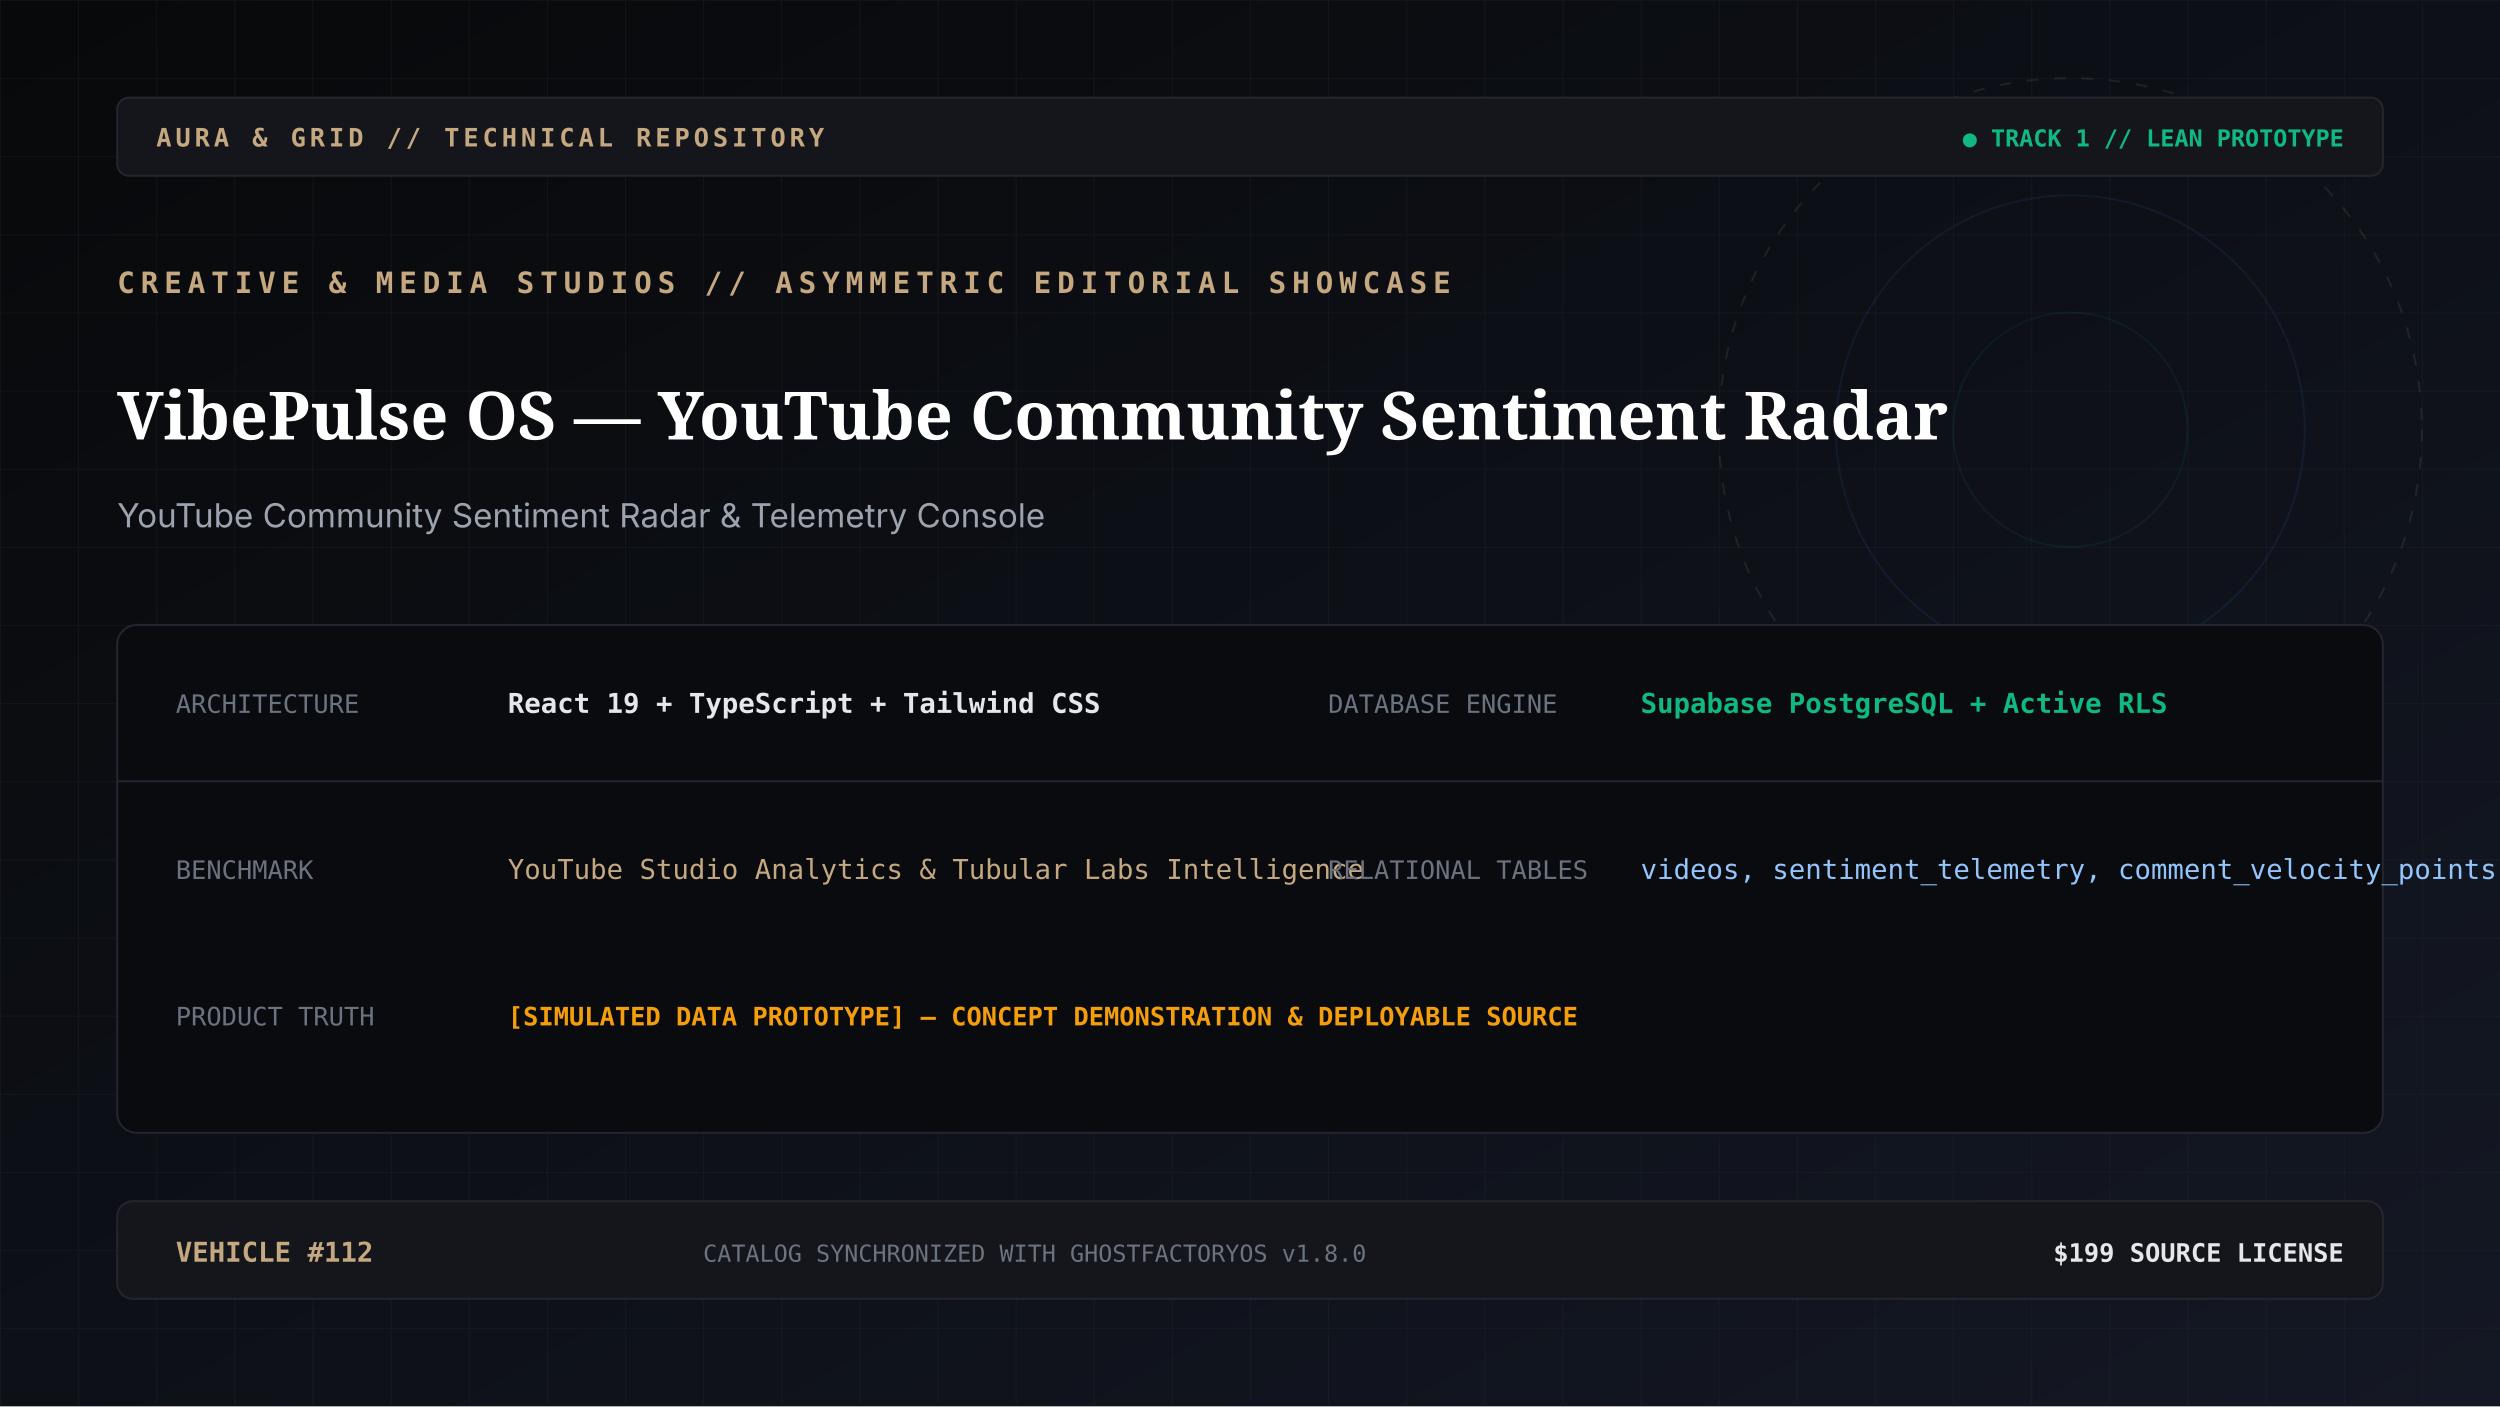
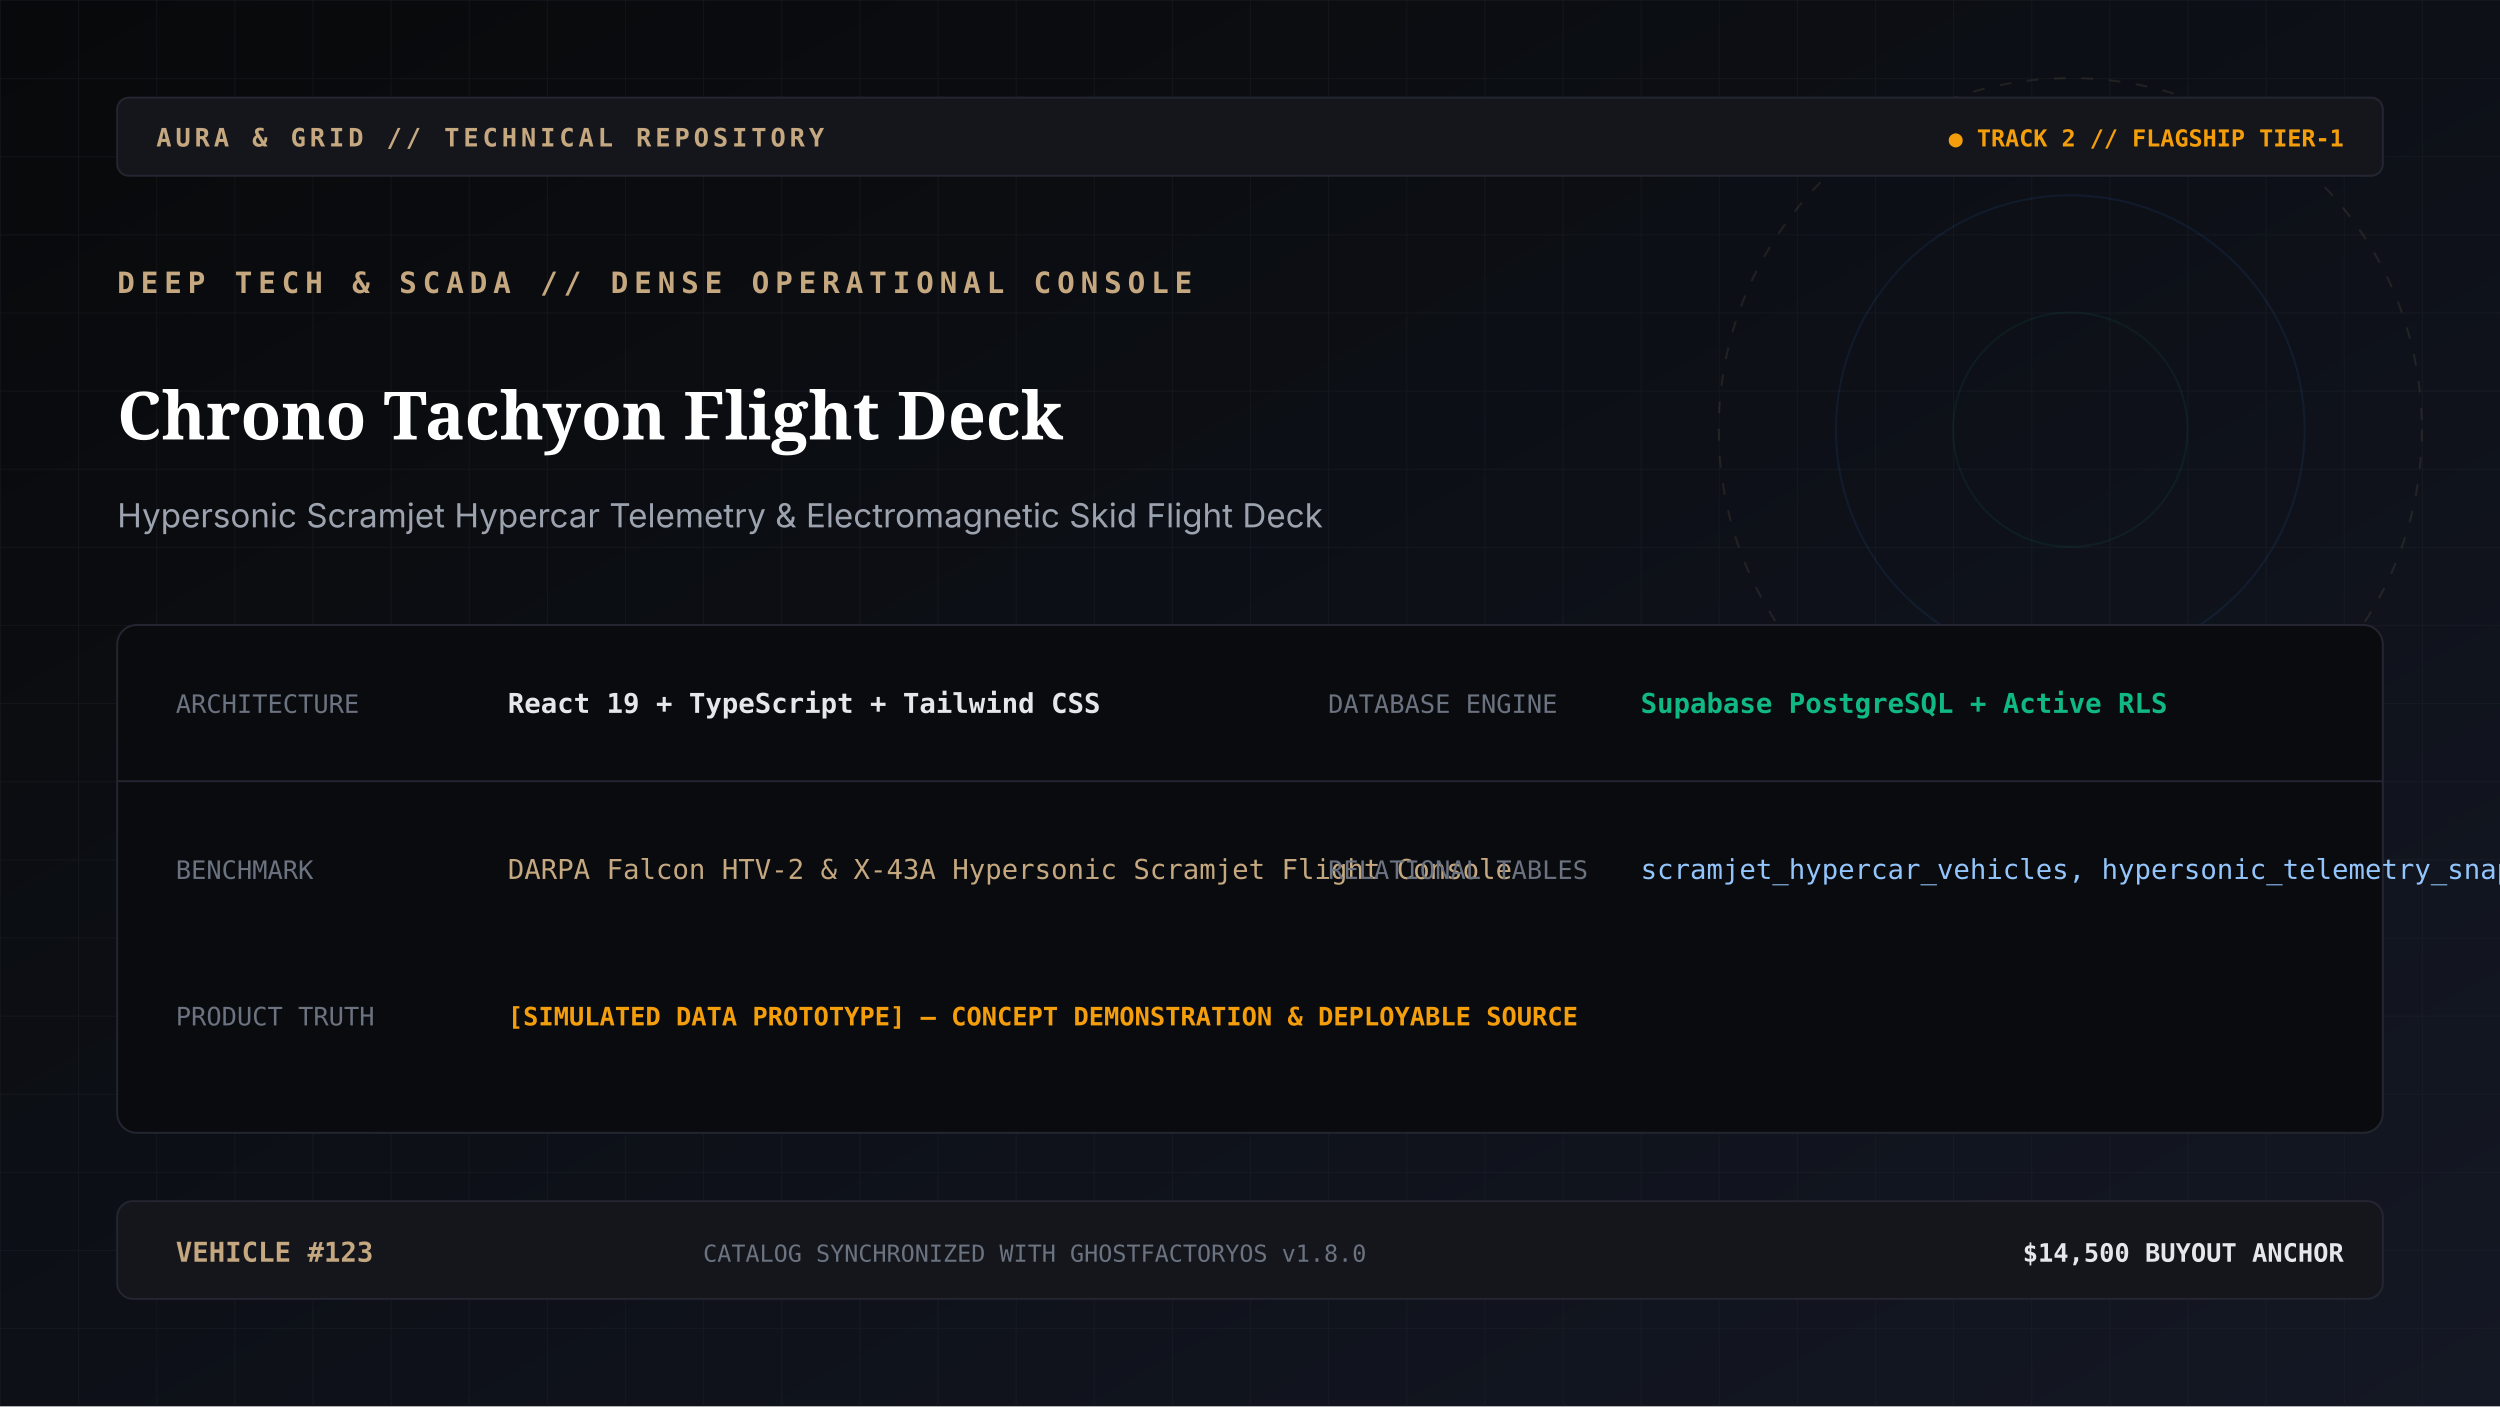
<svg xmlns="http://www.w3.org/2000/svg" width="1280" height="720" viewBox="0 0 1280 720">
  <defs>
-     <linearGradient id="bg-112" x1="0%" y1="0%" x2="100%" y2="100%">
+     <linearGradient id="bg-123" x1="0%" y1="0%" x2="100%" y2="100%">
      <stop offset="0%" stop-color="#08090A" />
      <stop offset="50%" stop-color="#0D1017" />
      <stop offset="100%" stop-color="#141824" />
    </linearGradient>
-     <pattern id="grid-112" width="40" height="40" patternUnits="userSpaceOnUse">
+     <pattern id="grid-123" width="40" height="40" patternUnits="userSpaceOnUse">
      <path d="M 40 0 L 0 0 0 40" fill="none" stroke="#232630" stroke-width="0.75" stroke-opacity="0.45" />
    </pattern>
  </defs>
-   <rect width="1280" height="720" fill="url(#bg-112)" />
-   <rect width="1280" height="720" fill="url(#grid-112)" />
+   <rect width="1280" height="720" fill="url(#bg-123)" />
+   <rect width="1280" height="720" fill="url(#grid-123)" />
  <circle cx="1060" cy="220" r="180" fill="none" stroke="#C5A880" stroke-width="1" stroke-opacity="0.12" stroke-dasharray="6 8" />
  <circle cx="1060" cy="220" r="120" fill="none" stroke="#3B82F6" stroke-width="1" stroke-opacity="0.1" />
  <circle cx="1060" cy="220" r="60" fill="none" stroke="#10B981" stroke-width="1" stroke-opacity="0.08" />
  <rect x="60" y="50" width="1160" height="40" fill="#14161C" rx="6" stroke="#232630" stroke-width="1" />
  <text x="80" y="75" fill="#C5A880" font-family="'JetBrains Mono', monospace" font-size="13" font-weight="600" letter-spacing="2">AURA &amp; GRID // TECHNICAL REPOSITORY</text>
-   <text x="1200" y="75" text-anchor="end" fill="#10B981" font-family="'JetBrains Mono', monospace" font-size="12" font-weight="bold">● TRACK 1 // LEAN PROTOTYPE</text>
-   <text x="60" y="150" fill="#C5A880" font-family="'JetBrains Mono', monospace" font-size="15" font-weight="bold" letter-spacing="3">CREATIVE &amp; MEDIA STUDIOS // ASYMMETRIC EDITORIAL SHOWCASE</text>
-   <text x="60" y="225" fill="#FFFFFF" font-family="'Playfair Display', Georgia, serif" font-size="34" font-weight="bold">VibePulse OS — YouTube Community Sentiment Radar</text>
-   <text x="60" y="270" fill="#9CA3AF" font-family="'Inter', sans-serif" font-size="17">YouTube Community Sentiment Radar &amp; Telemetry Console</text>
+   <text x="1200" y="75" text-anchor="end" fill="#F59E0B" font-family="'JetBrains Mono', monospace" font-size="12" font-weight="bold">● TRACK 2 // FLAGSHIP TIER-1</text>
+   <text x="60" y="150" fill="#C5A880" font-family="'JetBrains Mono', monospace" font-size="15" font-weight="bold" letter-spacing="3">DEEP TECH &amp; SCADA // DENSE OPERATIONAL CONSOLE</text>
+   <text x="60" y="225" fill="#FFFFFF" font-family="'Playfair Display', Georgia, serif" font-size="34" font-weight="bold">Chrono Tachyon Flight Deck</text>
+   <text x="60" y="270" fill="#9CA3AF" font-family="'Inter', sans-serif" font-size="17">Hypersonic Scramjet Hypercar Telemetry &amp; Electromagnetic Skid Flight Deck</text>
  <rect x="60" y="320" width="1160" height="260" fill="#090B0E" rx="10" stroke="#232630" stroke-width="1" />
  <line x1="60" y1="400" x2="1220" y2="400" stroke="#232630" stroke-width="1" />
  <text x="90" y="365" fill="#6B7280" font-family="'JetBrains Mono', monospace" font-size="13">ARCHITECTURE</text>
  <text x="260" y="365" fill="#E5E7EB" font-family="'JetBrains Mono', monospace" font-size="14" font-weight="bold">React 19 + TypeScript + Tailwind CSS</text>
  <text x="680" y="365" fill="#6B7280" font-family="'JetBrains Mono', monospace" font-size="13">DATABASE ENGINE</text>
  <text x="840" y="365" fill="#10B981" font-family="'JetBrains Mono', monospace" font-size="14" font-weight="bold">Supabase PostgreSQL + Active RLS</text>
  <text x="90" y="450" fill="#6B7280" font-family="'JetBrains Mono', monospace" font-size="13">BENCHMARK</text>
-   <text x="260" y="450" fill="#C5A880" font-family="'JetBrains Mono', monospace" font-size="14">YouTube Studio Analytics &amp; Tubular Labs Intelligence</text>
+   <text x="260" y="450" fill="#C5A880" font-family="'JetBrains Mono', monospace" font-size="14">DARPA Falcon HTV-2 &amp; X-43A Hypersonic Scramjet Flight Console</text>
  <text x="680" y="450" fill="#6B7280" font-family="'JetBrains Mono', monospace" font-size="13">RELATIONAL TABLES</text>
-   <text x="840" y="450" fill="#93C5FD" font-family="'JetBrains Mono', monospace" font-size="14">videos, sentiment_telemetry, comment_velocity_points, mined_comments</text>
+   <text x="840" y="450" fill="#93C5FD" font-family="'JetBrains Mono', monospace" font-size="14">scramjet_hypercar_vehicles, hypersonic_telemetry_snapshots, mag_skid_telemetry_logs, velocity_sector_records</text>
  <text x="90" y="525" fill="#6B7280" font-family="'JetBrains Mono', monospace" font-size="13">PRODUCT TRUTH</text>
  <text x="260" y="525" fill="#F59E0B" font-family="'JetBrains Mono', monospace" font-size="13" font-weight="600">[SIMULATED DATA PROTOTYPE] — CONCEPT DEMONSTRATION &amp; DEPLOYABLE SOURCE</text>
  <rect x="60" y="615" width="1160" height="50" fill="#14161C" rx="8" stroke="#232630" stroke-width="1" />
-   <text x="90" y="646" fill="#C5A880" font-family="'JetBrains Mono', monospace" font-size="14" font-weight="bold">VEHICLE #112</text>
+   <text x="90" y="646" fill="#C5A880" font-family="'JetBrains Mono', monospace" font-size="14" font-weight="bold">VEHICLE #123</text>
  <text x="360" y="646" fill="#6B7280" font-family="'JetBrains Mono', monospace" font-size="12">CATALOG SYNCHRONIZED WITH GHOSTFACTORYOS v1.8.0</text>
-   <text x="1200" y="646" text-anchor="end" fill="#E5E7EB" font-family="'JetBrains Mono', monospace" font-size="13" font-weight="bold">$199 SOURCE LICENSE</text>
+   <text x="1200" y="646" text-anchor="end" fill="#E5E7EB" font-family="'JetBrains Mono', monospace" font-size="13" font-weight="bold">$14,500 BUYOUT ANCHOR</text>
</svg>
